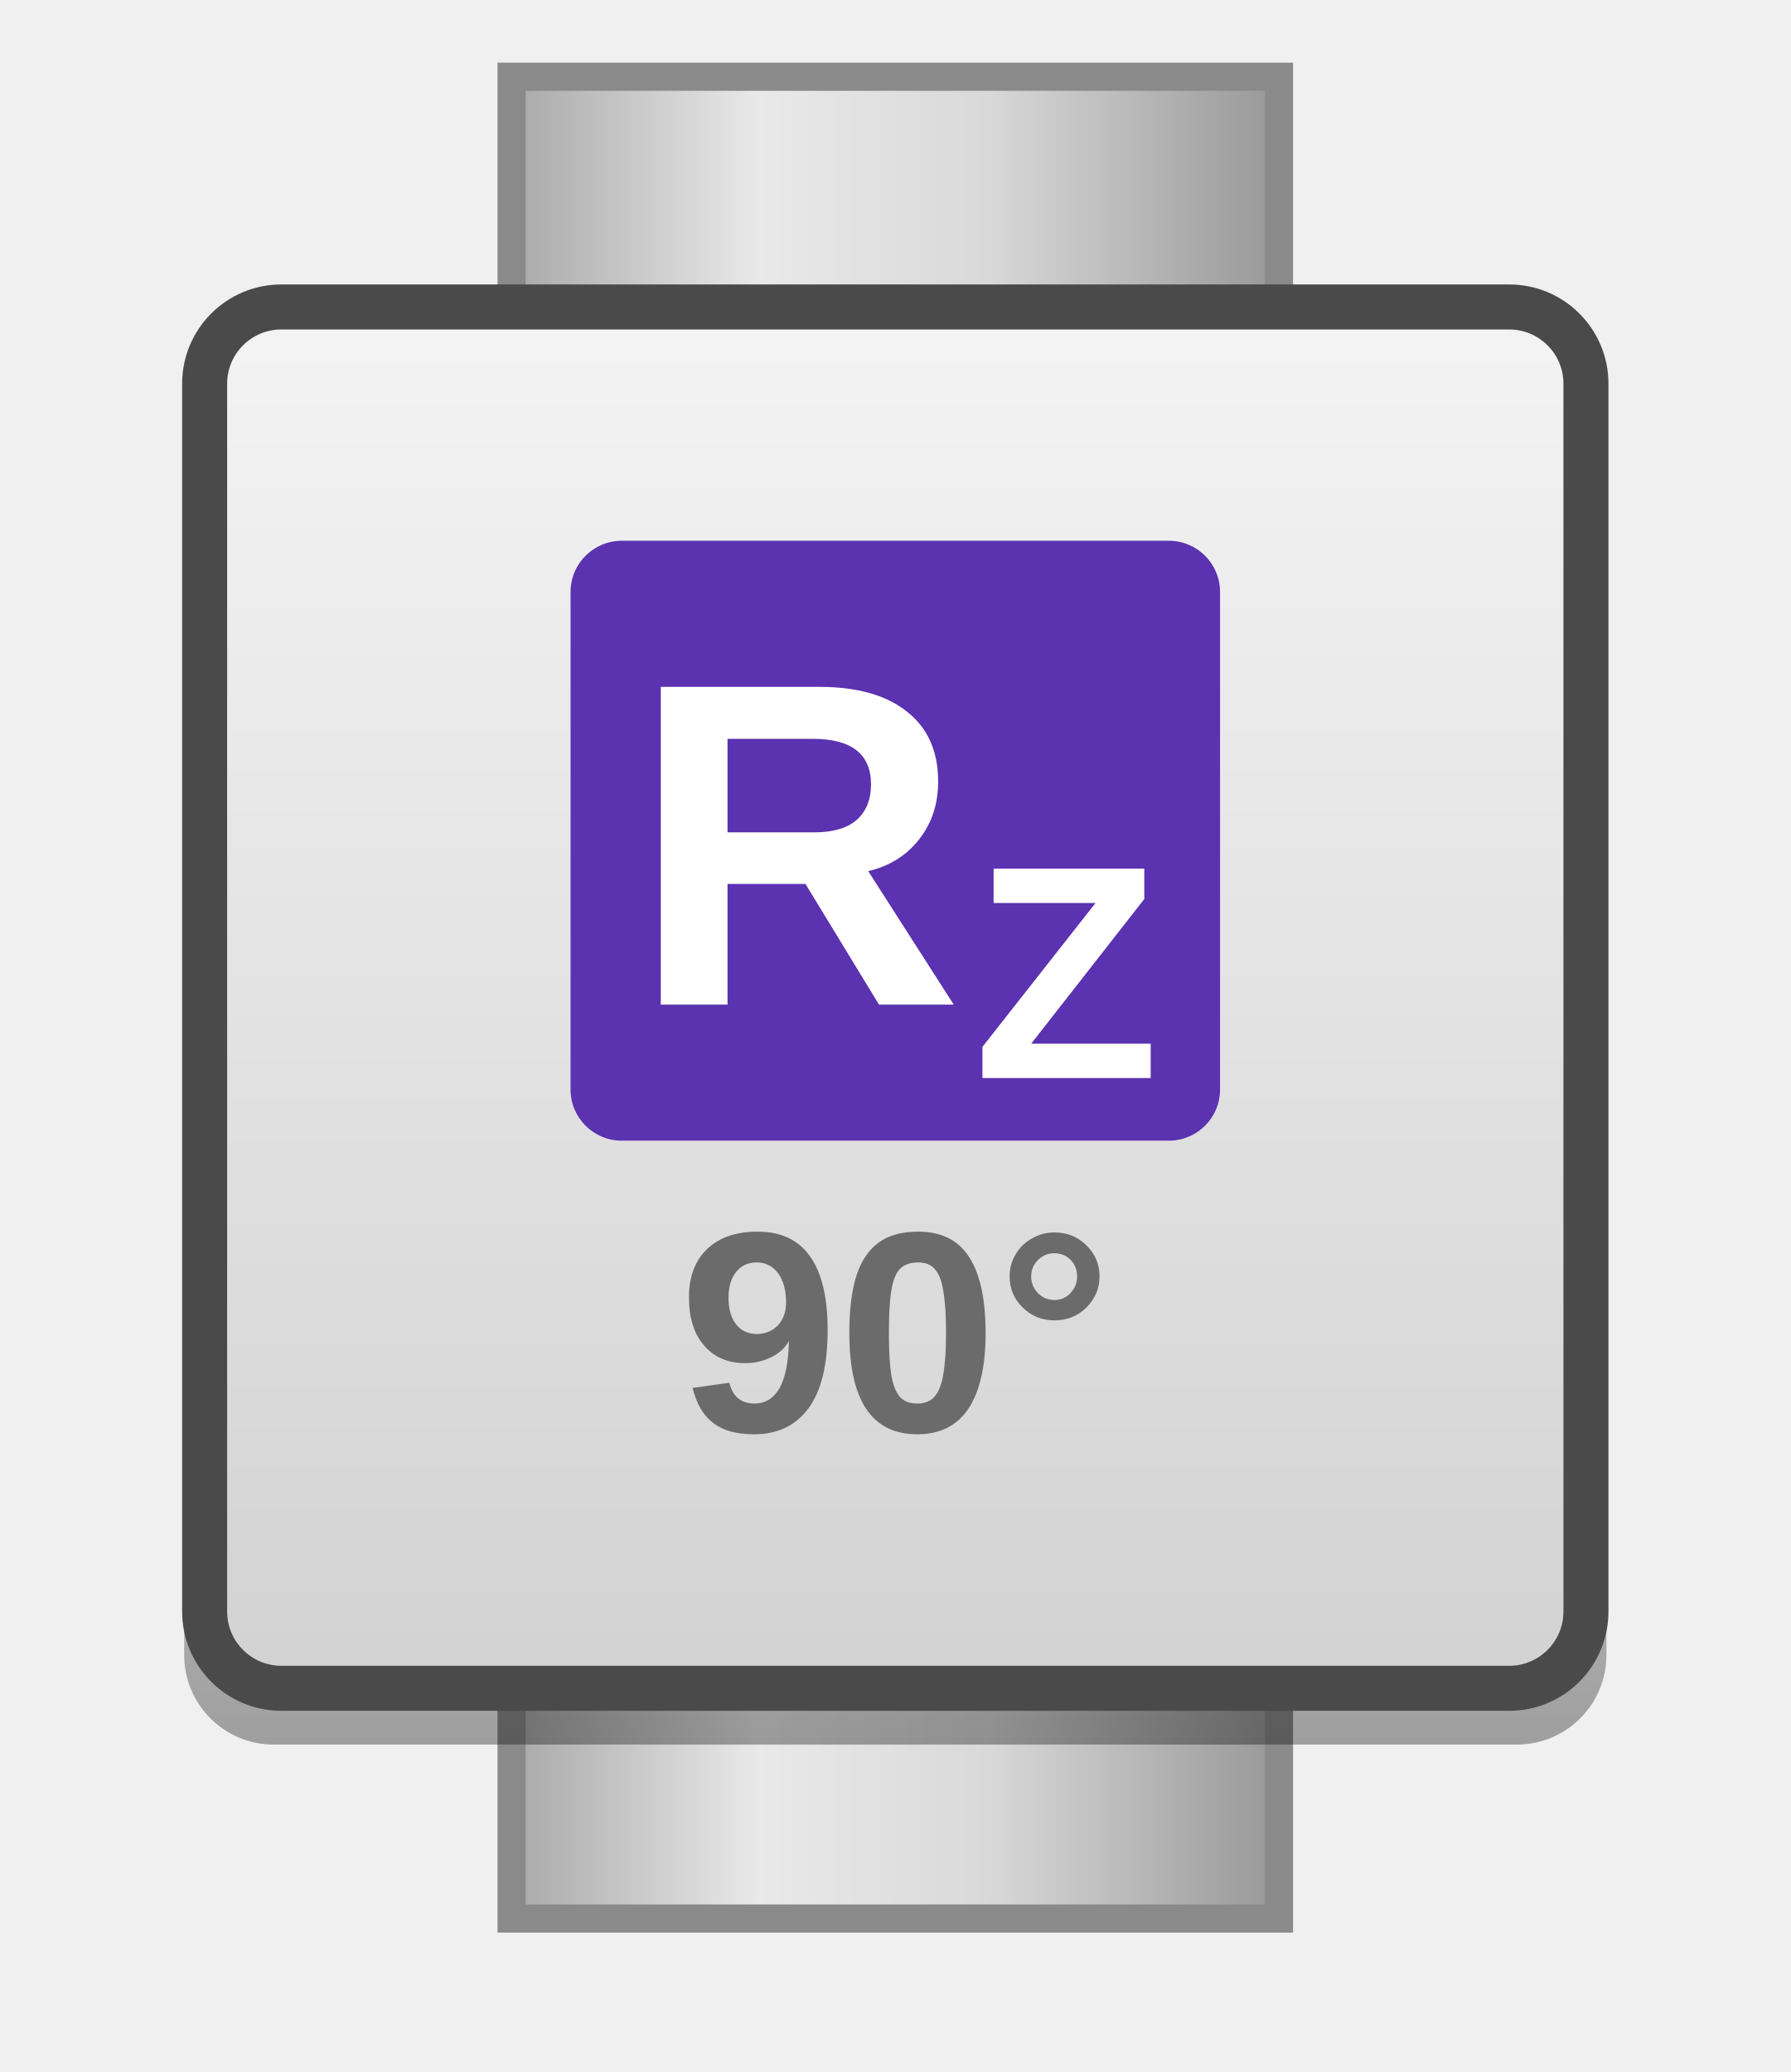
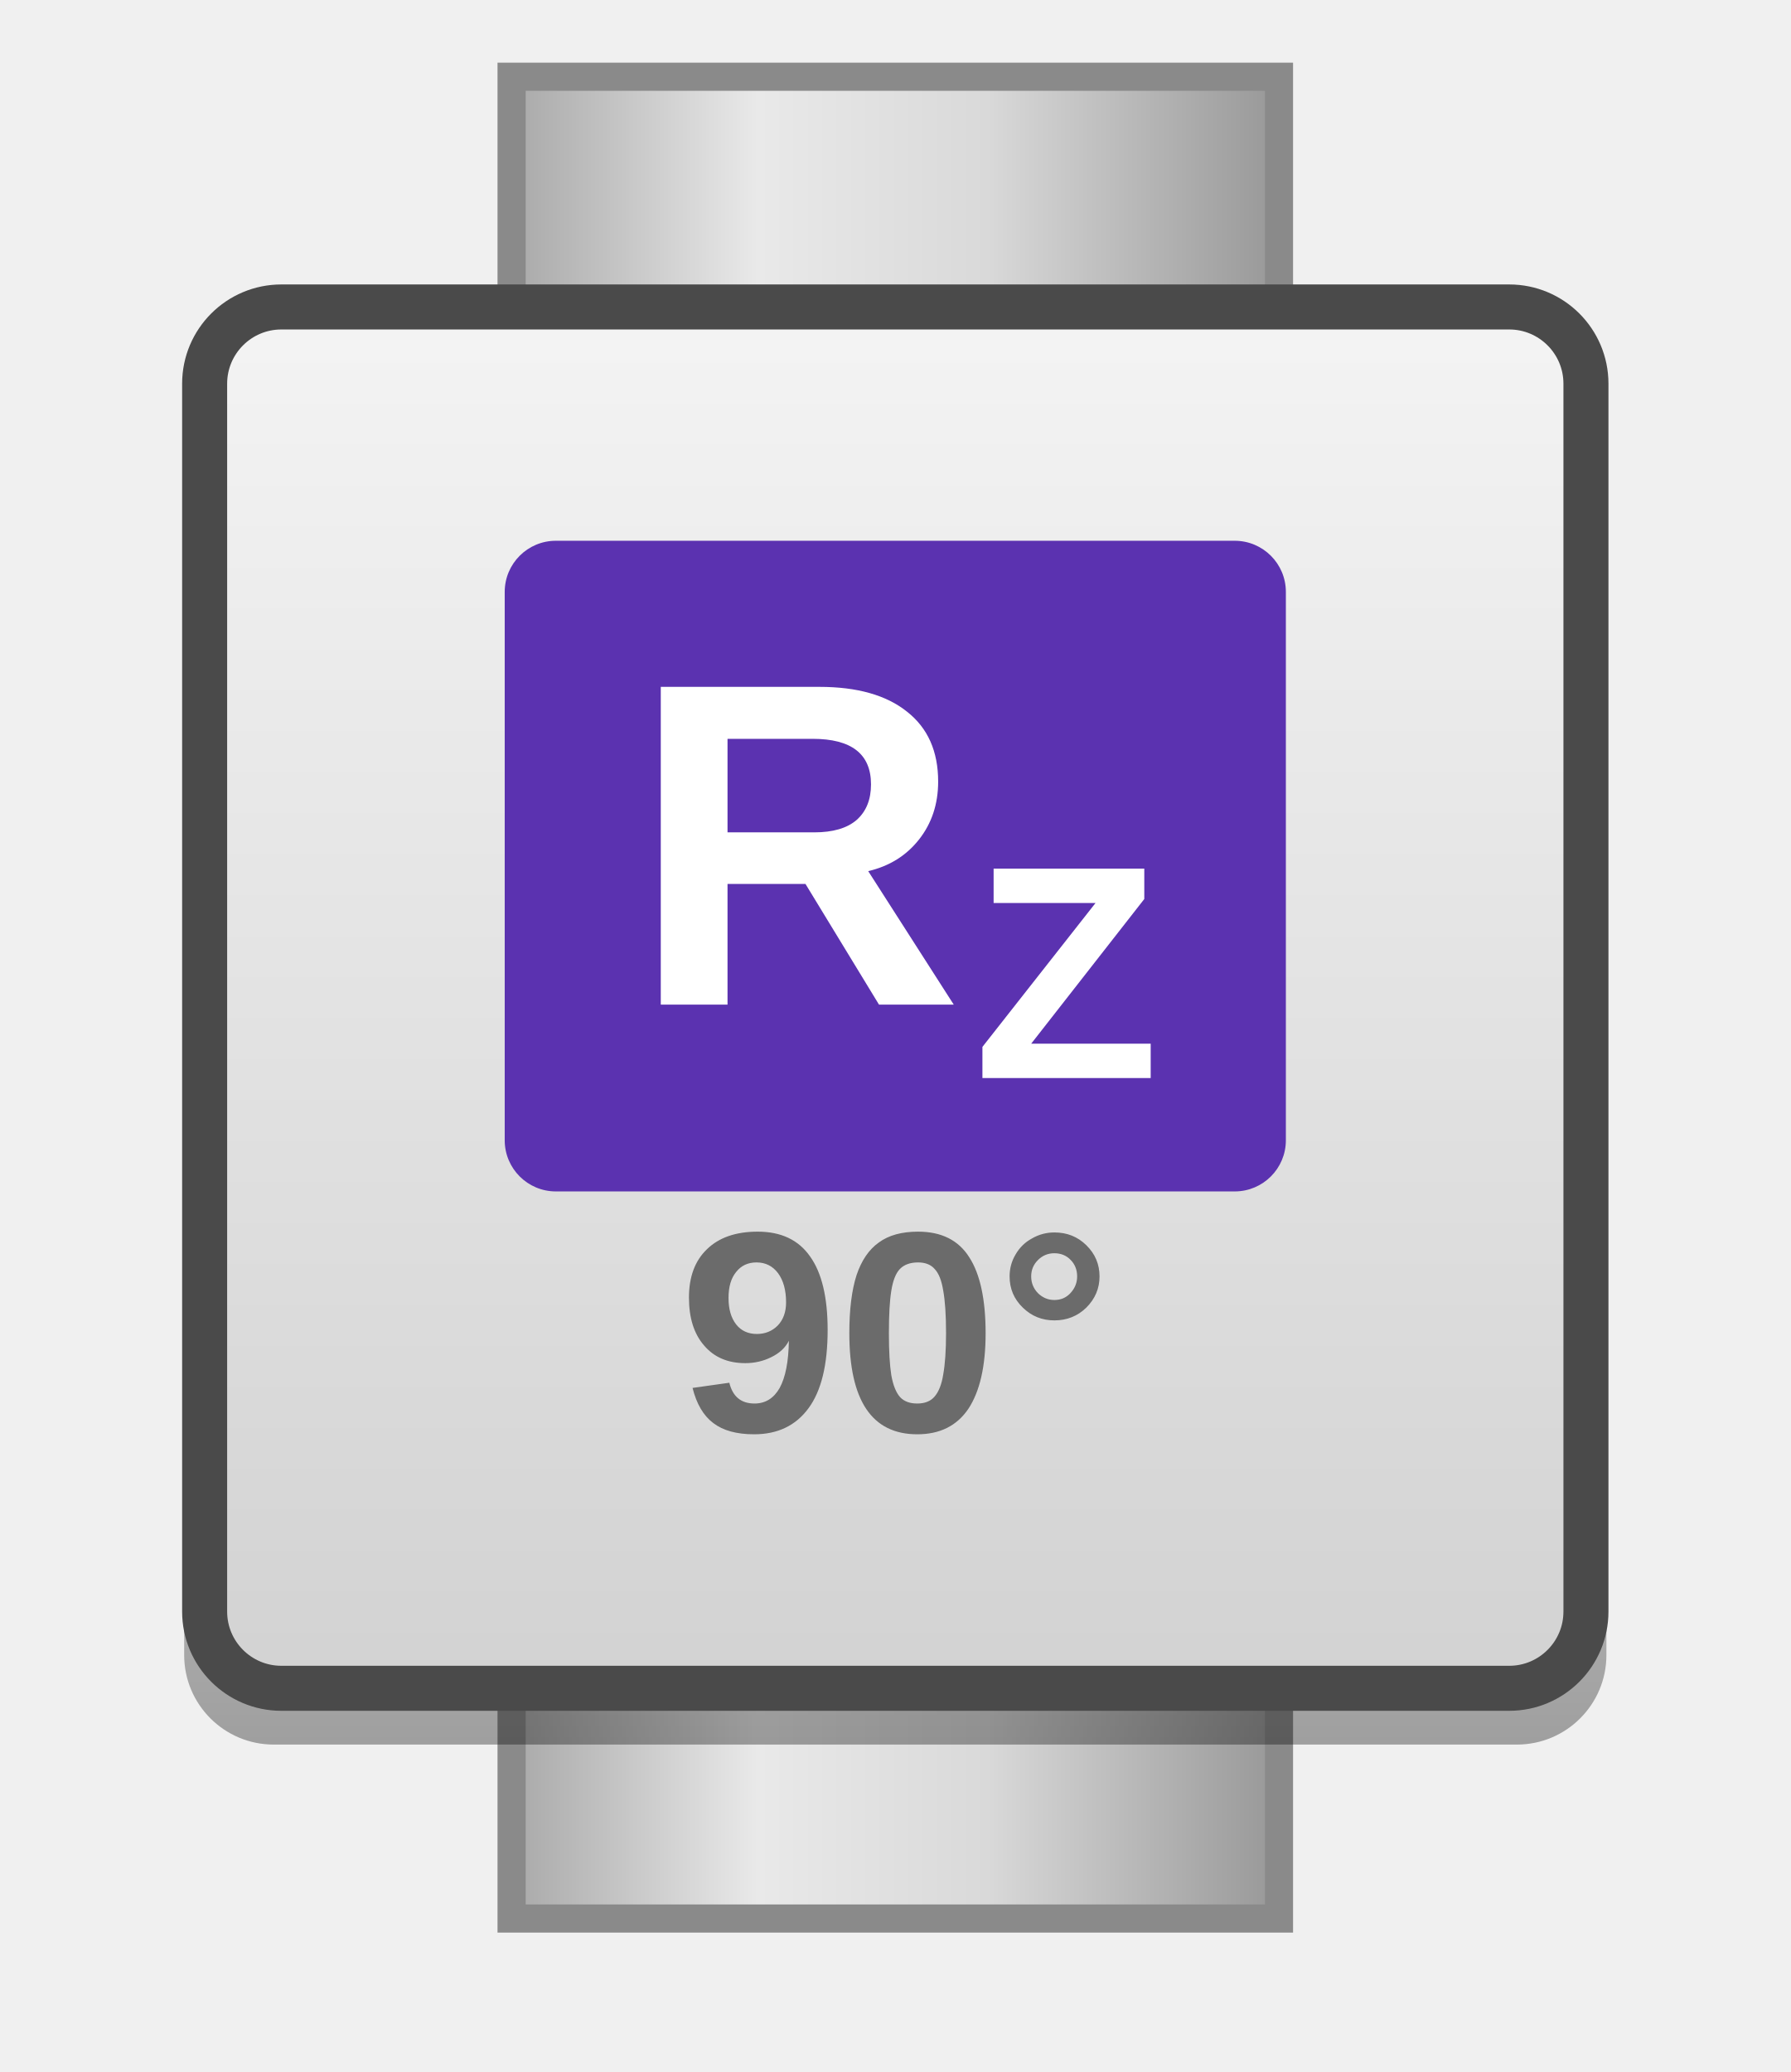
<svg xmlns="http://www.w3.org/2000/svg" viewBox="-35 -3 70 81" width="70" height="81" shape-rendering="geometricPrecision">
  <defs>
    <linearGradient id="ms-pipe" x1="0" y1="0" x2="1" y2="0">
      <stop offset="0%" stop-color="#a9a9a9" />
      <stop offset="32%" stop-color="#e9e9e9" />
      <stop offset="62%" stop-color="#d9d9d9" />
      <stop offset="100%" stop-color="#989898" />
    </linearGradient>
    <linearGradient id="ms-gate" x1="0" y1="0" x2="0" y2="1">
      <stop offset="0%" stop-color="#f4f4f4" />
      <stop offset="100%" stop-color="#d2d2d2" />
    </linearGradient>
    <linearGradient id="ms-shadow" x1="0" y1="0" x2="0" y2="1">
      <stop offset="0%" stop-color="#000000" stop-opacity="0" />
      <stop offset="55%" stop-color="#000000" stop-opacity="0.119" />
      <stop offset="100%" stop-color="#000000" stop-opacity="0.34" />
    </linearGradient>
    <linearGradient id="ms-qubit-shadow" x1="0" y1="0" x2="0" y2="1">
      <stop offset="0%" stop-color="#000000" stop-opacity="0" />
      <stop offset="55%" stop-color="#000000" stop-opacity="0.105" />
      <stop offset="100%" stop-color="#000000" stop-opacity="0.3" />
    </linearGradient>
    <radialGradient id="ms-qubit-lit" cx="0.34" cy="0.27" r="0.78">
      <stop offset="0%" stop-color="#ffffff" stop-opacity="0.46" />
      <stop offset="45%" stop-color="#ffffff" stop-opacity="0.11" />
      <stop offset="100%" stop-color="#ffffff" stop-opacity="0" />
    </radialGradient>
    <radialGradient id="ms-qubit-dim" cx="0.35" cy="0.28" r="0.85">
      <stop offset="0%" stop-color="#000000" stop-opacity="0" />
      <stop offset="58%" stop-color="#000000" stop-opacity="0.05" />
      <stop offset="100%" stop-color="#000000" stop-opacity="0.21" />
    </radialGradient>
  </defs>
  <g>
    <g data-key="pipe:1:n0">
      <rect x="-15" y="0" width="30" height="9" fill="url(#ms-pipe)" stroke="#8a8a8a" stroke-width="1.1" />
    </g>
    <g data-key="pipe:1:single:RZ@1-1#0">
      <rect x="-15" y="63" width="30" height="9" fill="url(#ms-pipe)" stroke="#8a8a8a" stroke-width="1.1" />
    </g>
    <g data-key="single:RZ@1-1#0">
      <rect x="-27.8" y="11.2" width="55.6" height="54" rx="3.5" fill="url(#ms-shadow)" stroke="none" />
      <rect x="-27" y="9" width="54" height="54" rx="3" fill="url(#ms-gate)" stroke="#4a4a4a" stroke-width="1.76" />
-       <rect x="-12.695" y="18.14" width="25.391" height="23.452" rx="2" fill="#5b32b0" />
+       <rect x="-15.269" y="18.14" width="30.538" height="25.436" rx="2" fill="#5b32b0" />
      <text x="-3.856" y="36.271" text-anchor="middle" font-family="ui-sans-serif, system-ui, -apple-system, 'Helvetica Neue', Arial, sans-serif" font-size="18.04" font-weight="700" fill="#ffffff">R</text>
      <text x="3.048" y="39.144" text-anchor="start" font-family="ui-sans-serif, system-ui, -apple-system, 'Helvetica Neue', Arial, sans-serif" font-size="11.906" font-weight="700" fill="#ffffff">Z</text>
      <text x="0" y="52.959" text-anchor="middle" font-family="ui-sans-serif, system-ui, -apple-system, 'Helvetica Neue', Arial, sans-serif" font-size="11.185" font-weight="600" fill="#6b6b6b">90°</text>
    </g>
  </g>
</svg>
